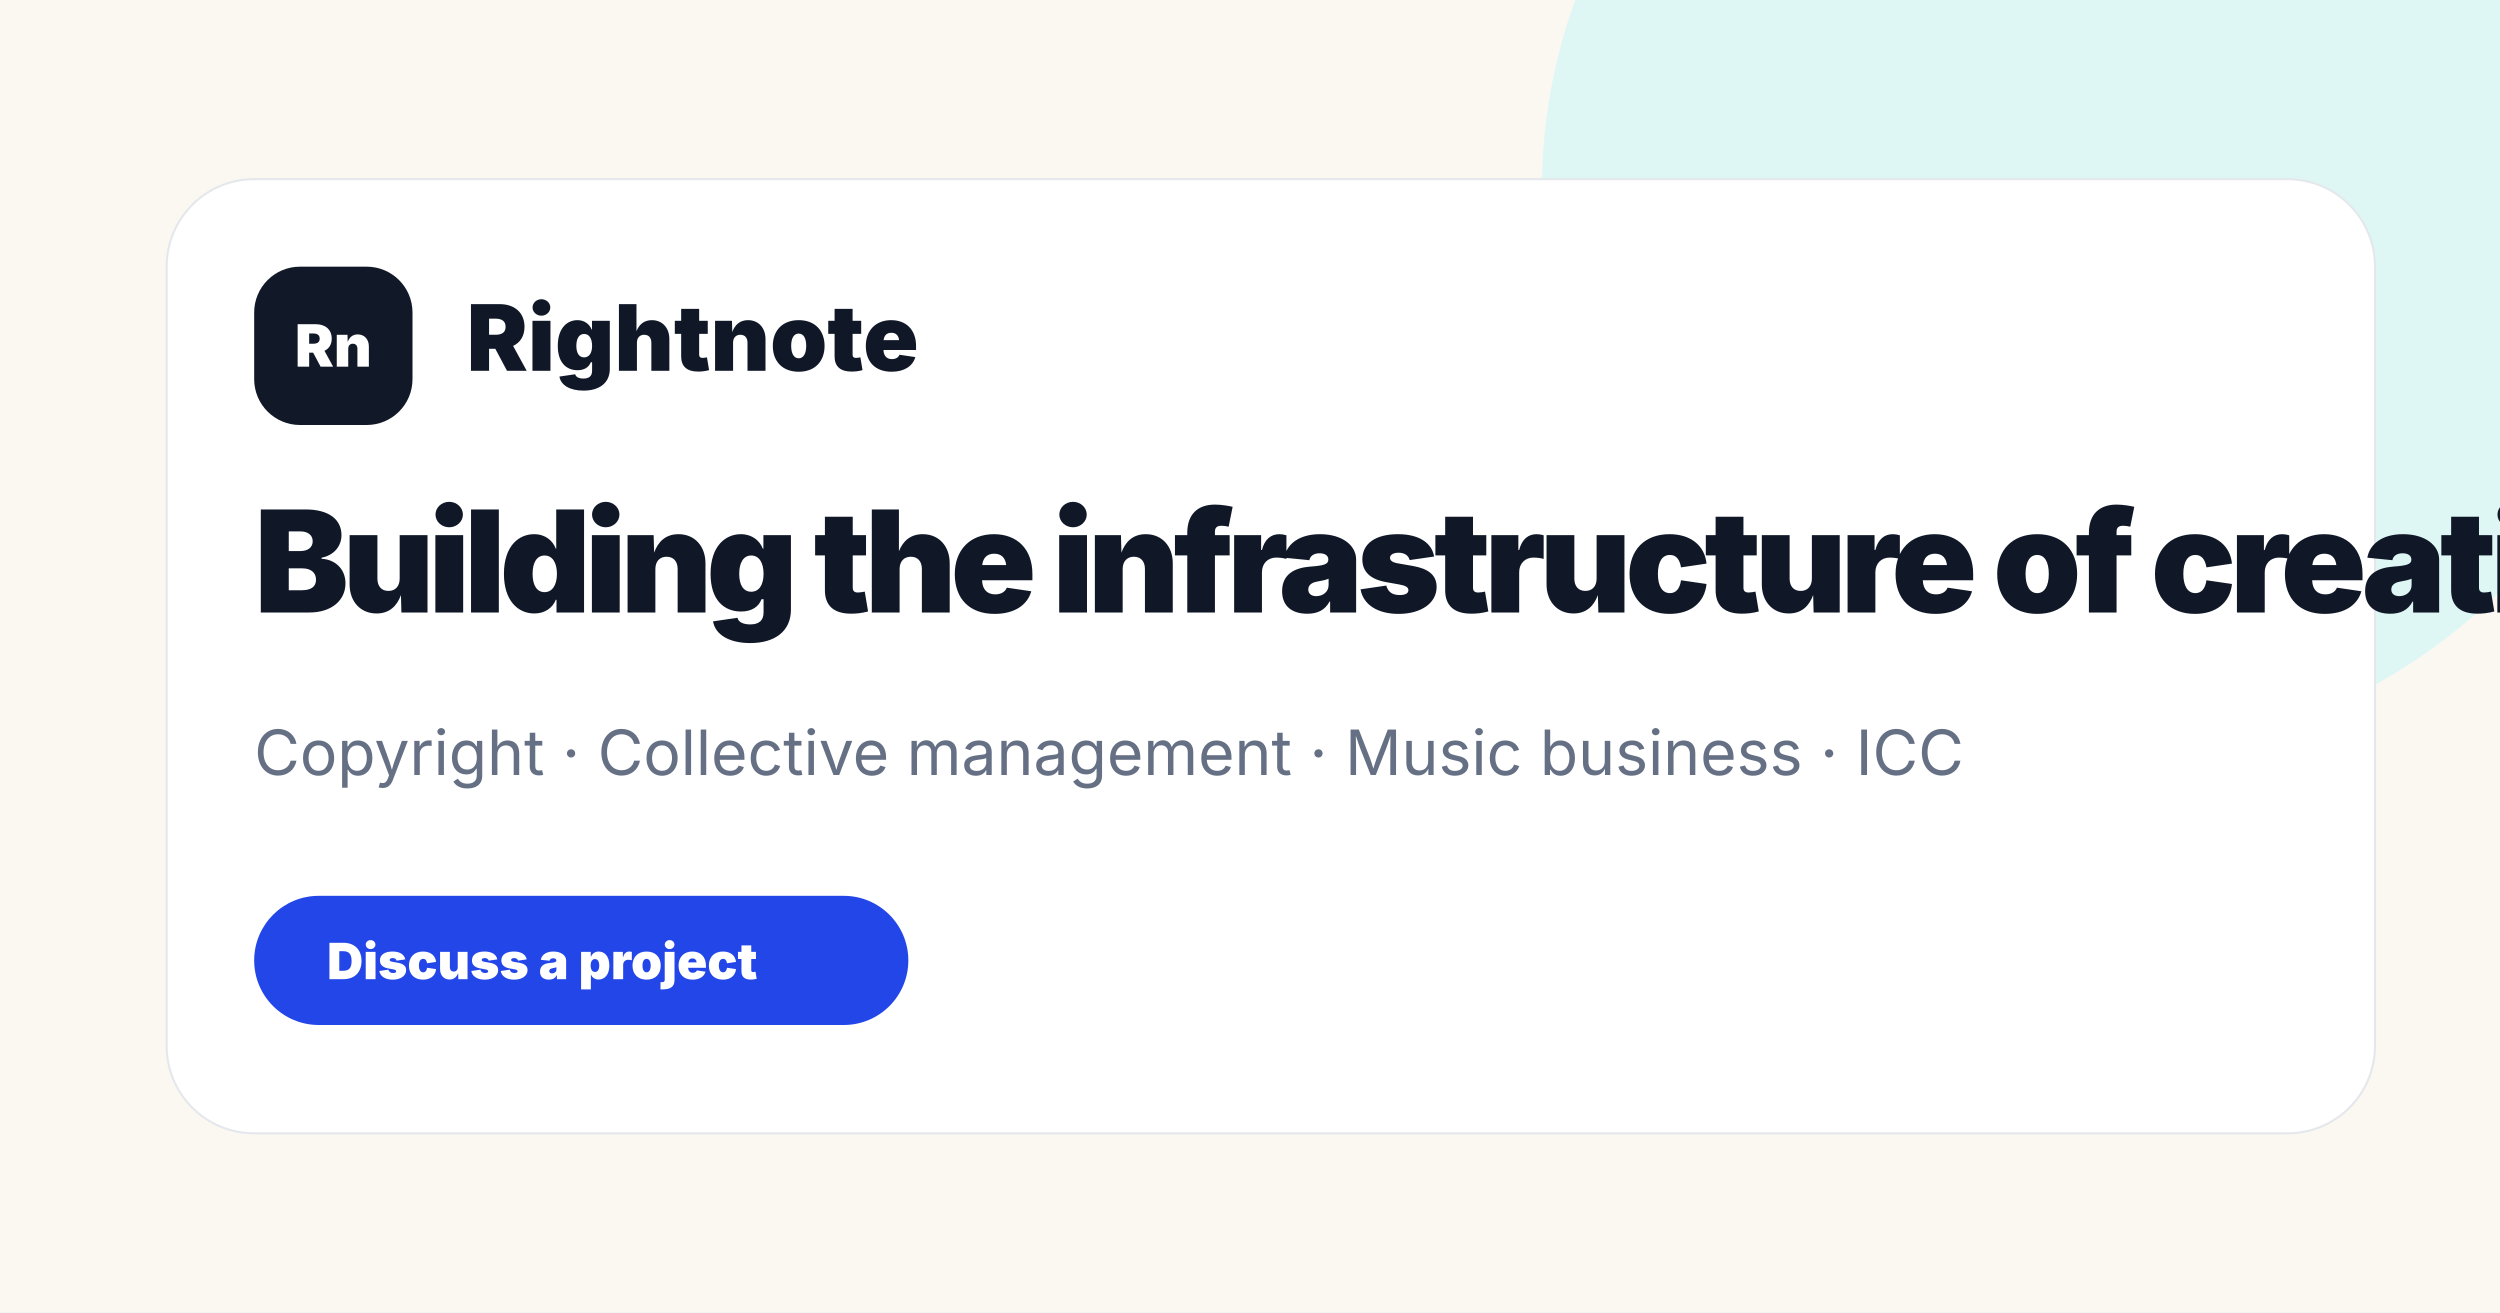
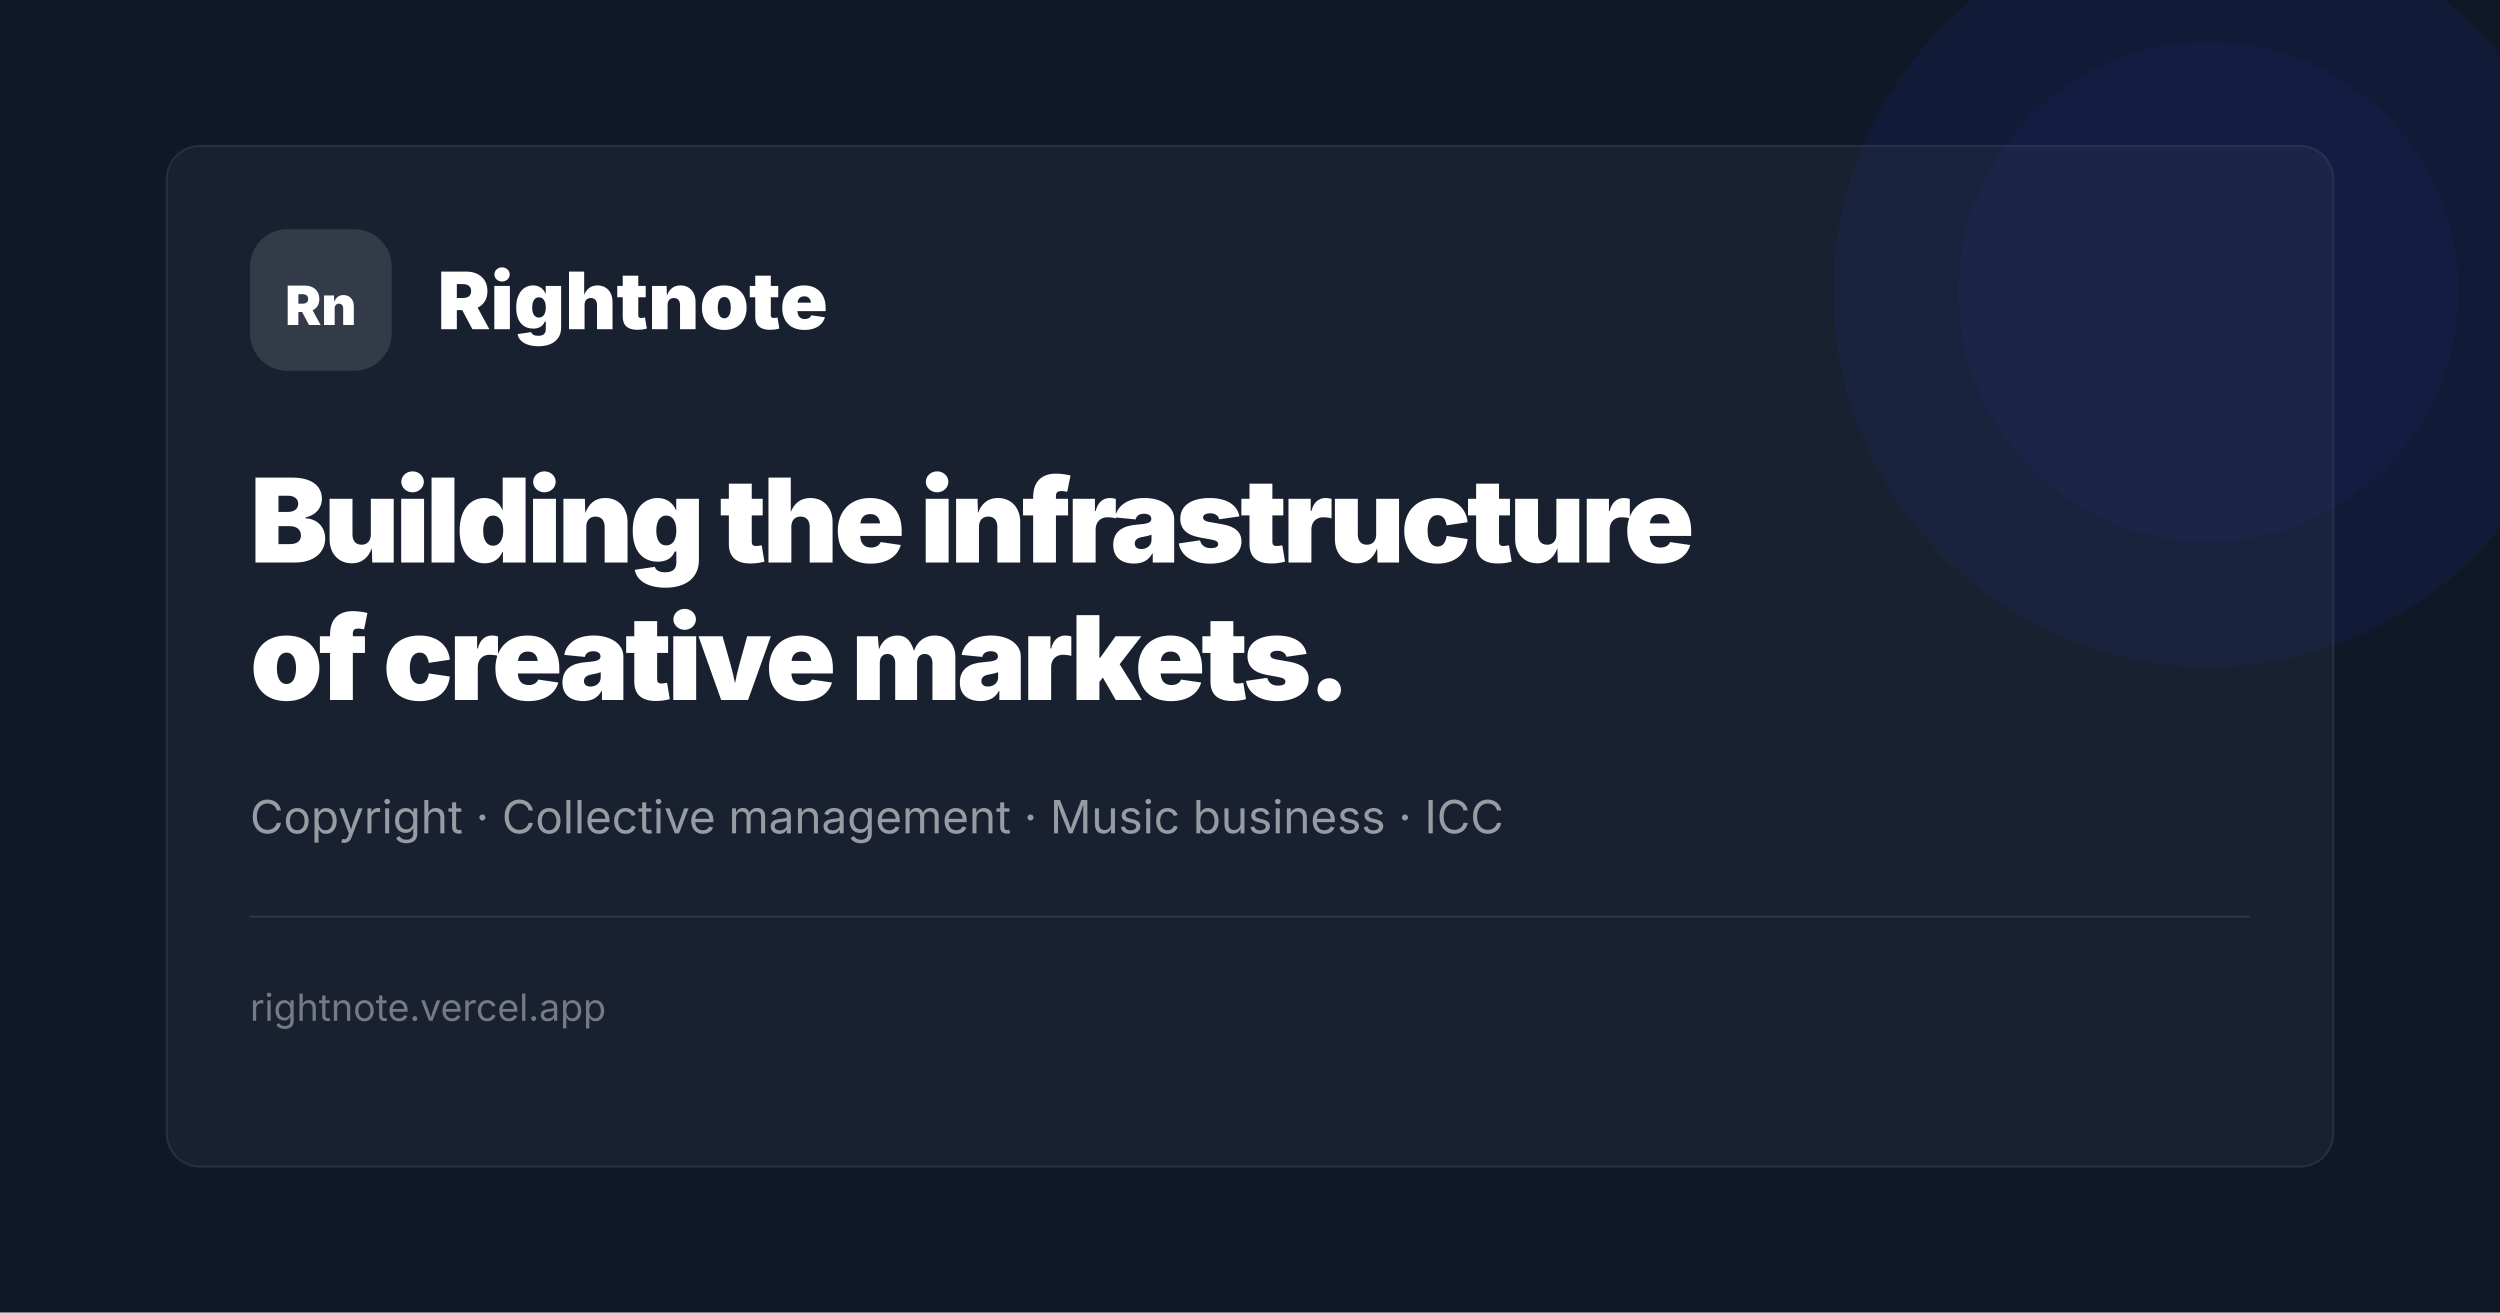
<svg xmlns="http://www.w3.org/2000/svg" width="1200" height="630">
-   <rect width="1200" height="630" fill="#fbf8f1" />
-   <circle cx="1010" cy="92" r="270" fill="#dff7f4" />
-   <rect x="80" y="86" width="1060" height="458" rx="42" fill="#fff" stroke="#e4e7ec" />
-   <rect x="122" y="128" width="76" height="76" rx="22" fill="#111827" />
-   <text x="160" y="176" text-anchor="middle" font-family="Inter,Arial" font-size="28" font-weight="900" fill="#fff">Rn</text>
-   <text x="224" y="178" font-family="Inter,Arial" font-size="44" font-weight="900" fill="#101828">Rightnote</text>
-   <text x="122" y="294" font-family="Inter,Arial" font-size="68" font-weight="900" letter-spacing="-3" fill="#101828">Building the infrastructure of creative markets.</text>
-   <text x="122" y="372" font-family="Inter,Arial" font-size="30" fill="#667085">Copyright · Collective management · Music business · ICC</text>
-   <rect x="122" y="430" width="314" height="62" rx="31" fill="#2346e8" />
-   <text x="157" y="470" font-family="Inter,Arial" font-size="24" font-weight="850" fill="#fff">Discuss a project</text>
+   <rect width="1200" height="630" fill="#101828" />
+   <rect x="80" y="70" width="1040" height="490" rx="16" fill="rgba(255,255,255,.04)" stroke="rgba(255,255,255,.08)" />
+   <rect x="120" y="110" width="68" height="68" rx="18" fill="rgba(255,255,255,.12)" />
+   <text x="154" y="156" text-anchor="middle" font-family="Inter,Arial,sans-serif" font-size="26" font-weight="900" fill="#fff">Rn</text>
+   <text x="210" y="158" font-family="Inter,Arial,sans-serif" font-size="38" font-weight="900" fill="#fff">Rightnote</text>
+   <text x="120" y="270" font-family="Inter,Arial,sans-serif" font-size="56" font-weight="900" letter-spacing="-2" fill="#fff">Building the infrastructure</text>
+   <text x="120" y="336" font-family="Inter,Arial,sans-serif" font-size="56" font-weight="900" letter-spacing="-2" fill="#fff">of creative markets.</text>
+   <text x="120" y="400" font-family="Inter,Arial,sans-serif" font-size="22" fill="rgba(255,255,255,.55)">Copyright · Collective management · Music business · ICC</text>
+   <line x1="120" y1="440" x2="1080" y2="440" stroke="rgba(255,255,255,.1)" />
+   <text x="120" y="490" font-family="Inter,Arial,sans-serif" font-size="18" fill="rgba(255,255,255,.4)">rightnote.vercel.app</text>
+   <circle cx="1060" cy="140" r="180" fill="rgba(35,70,232,.08)" />
+   <circle cx="1060" cy="140" r="120" fill="rgba(35,70,232,.06)" />
</svg>
